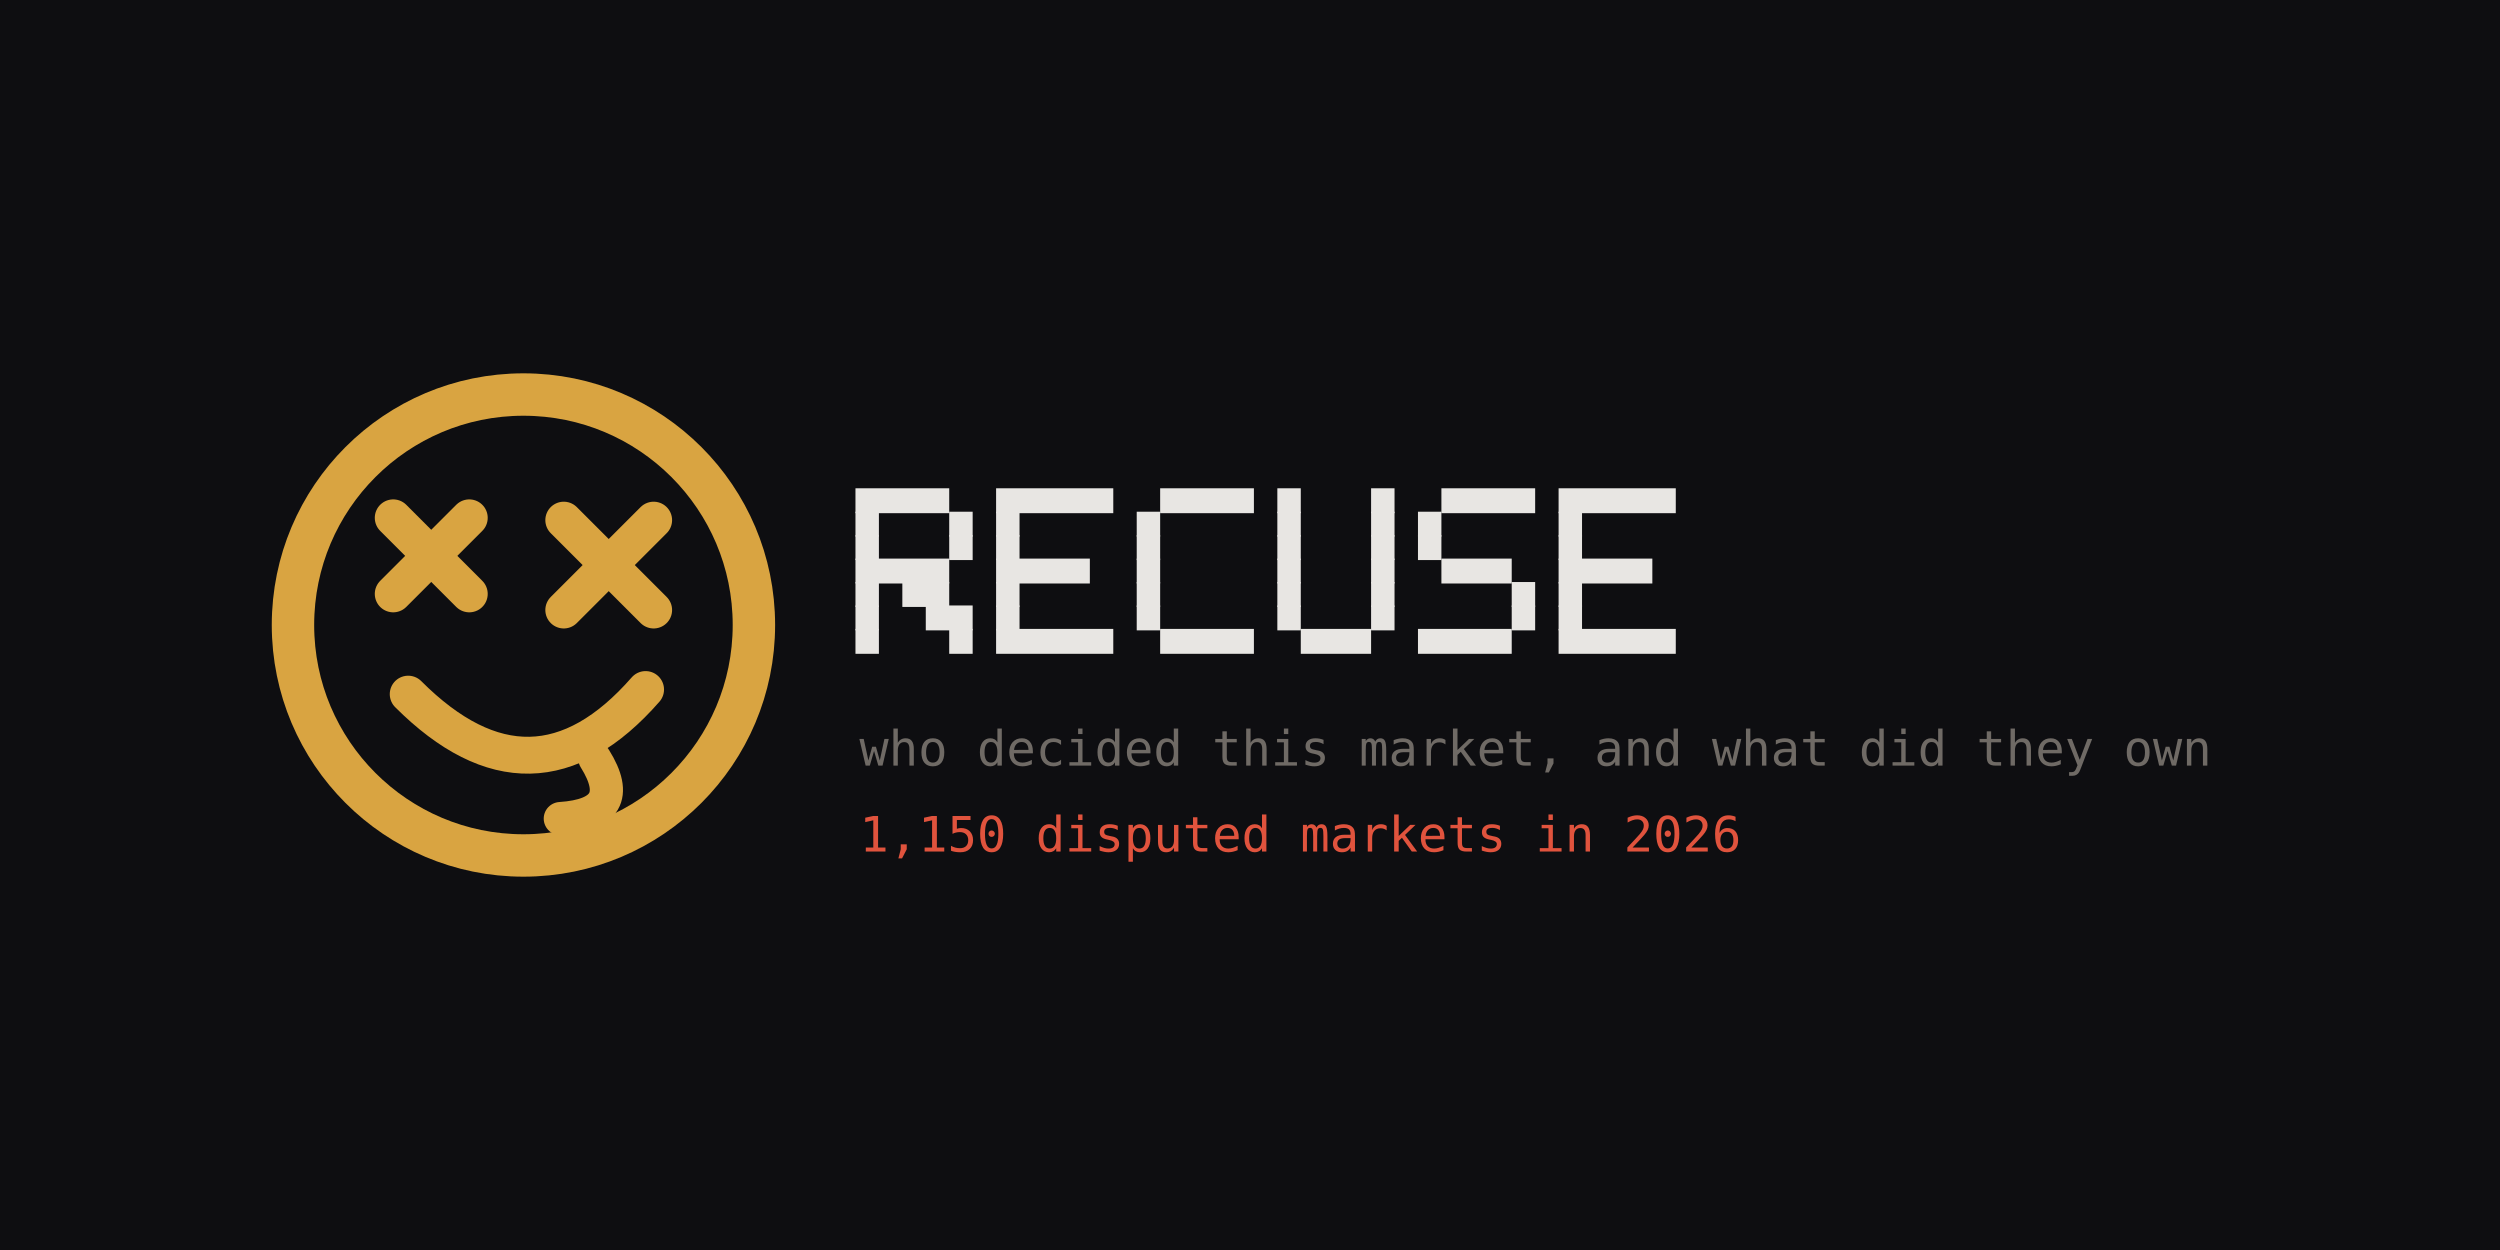
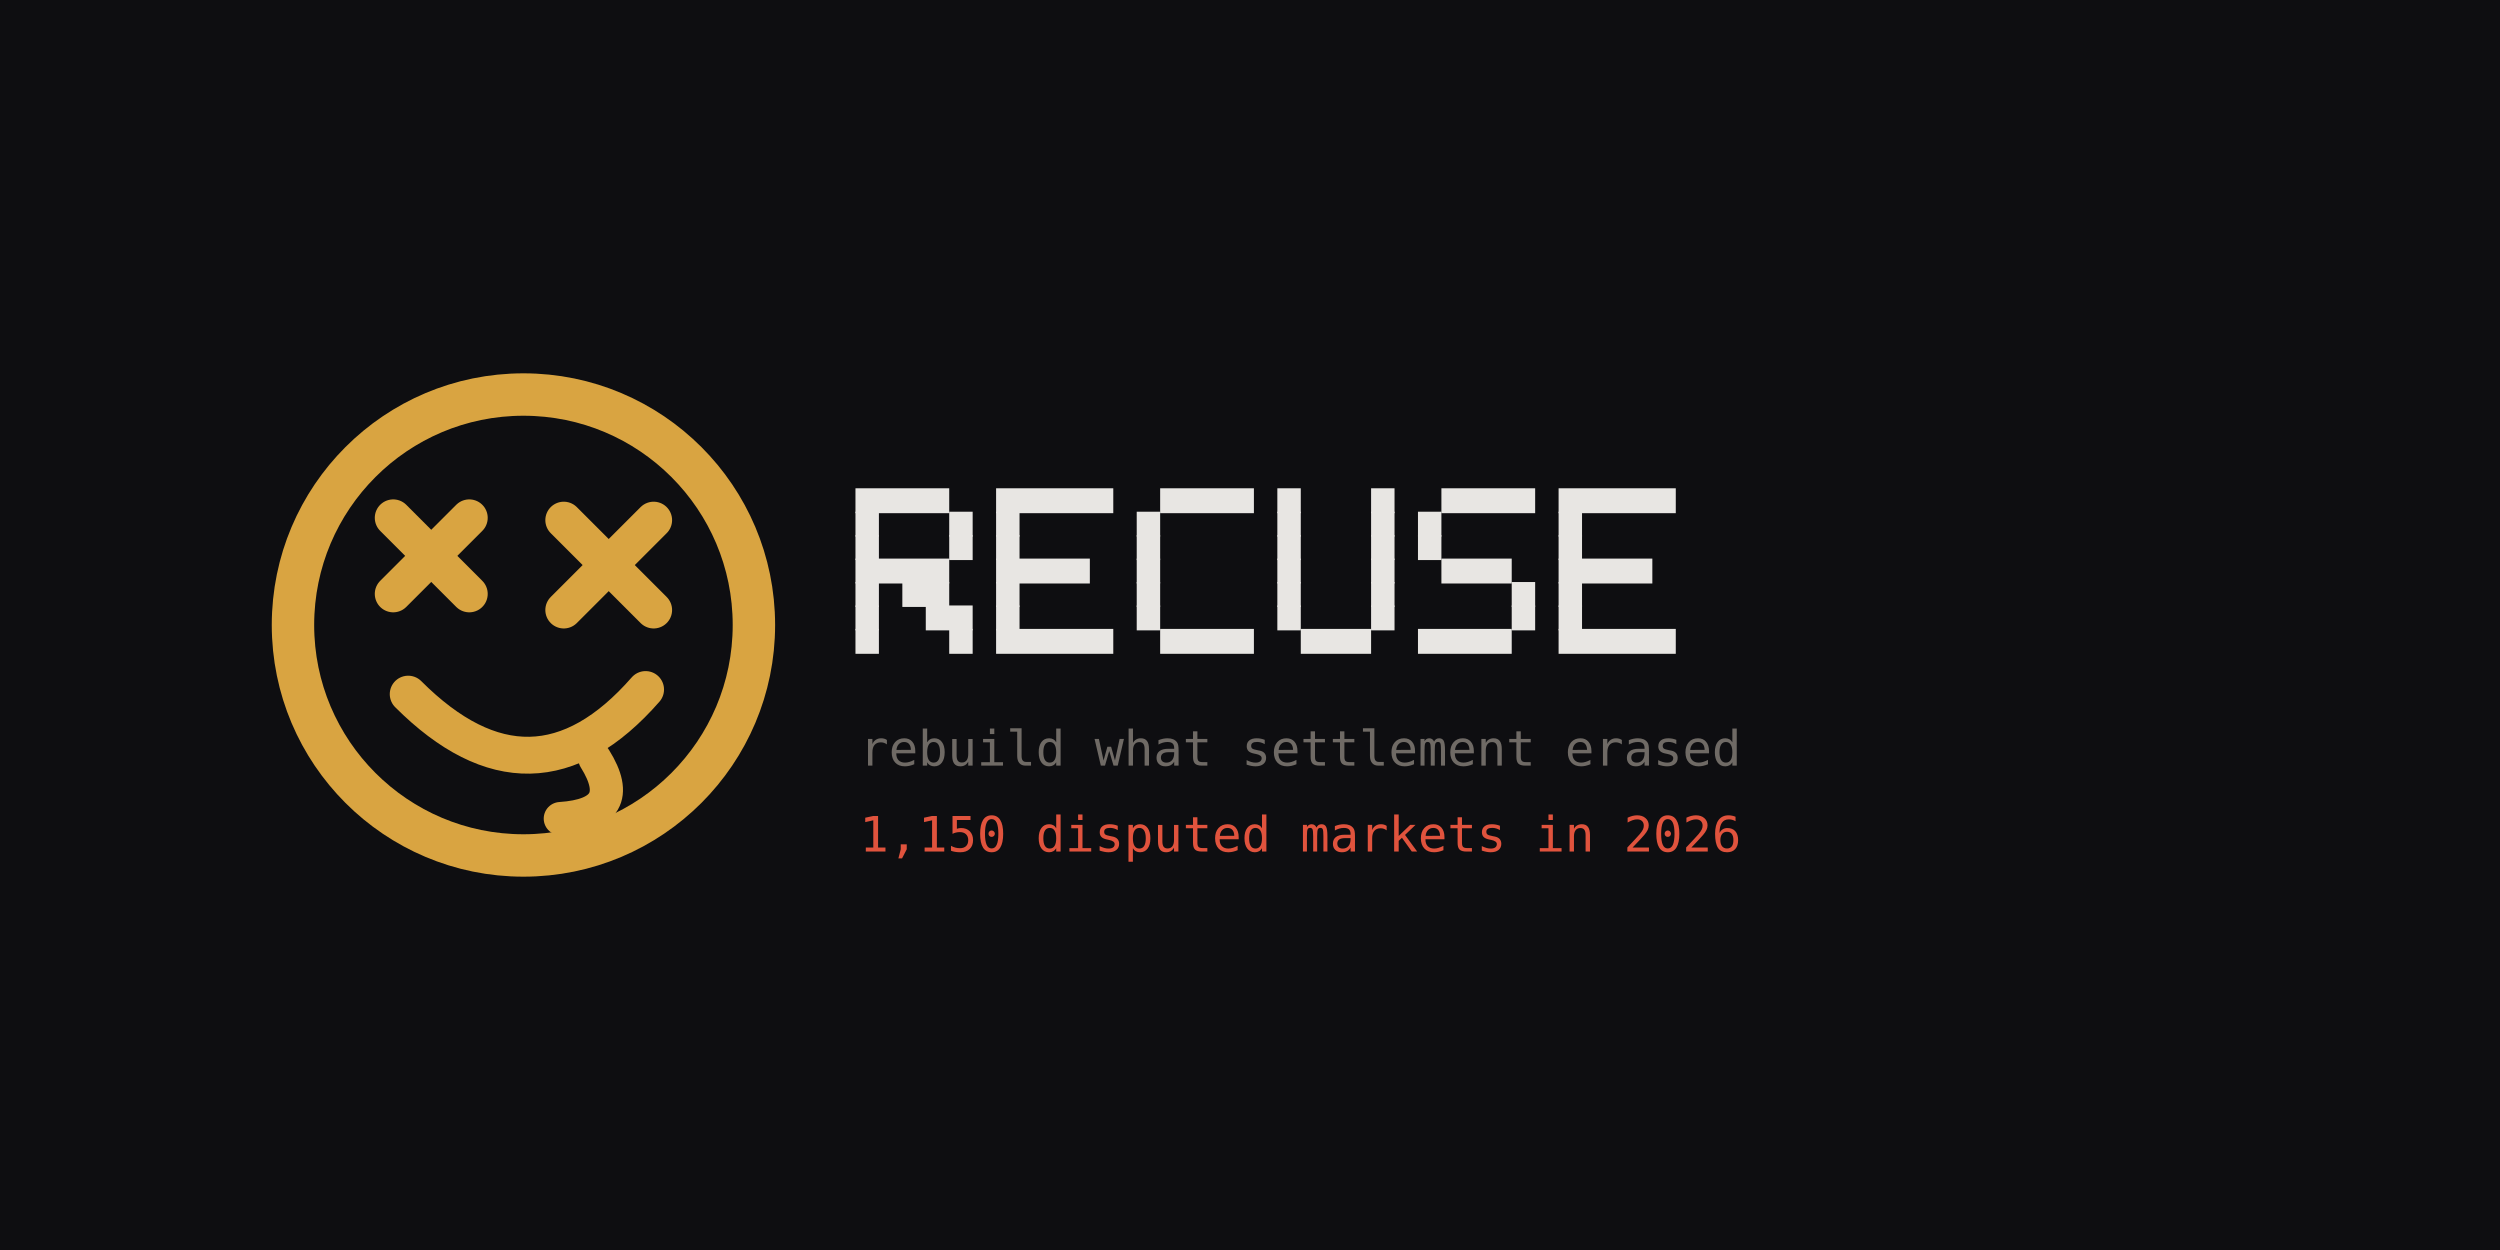
<svg xmlns="http://www.w3.org/2000/svg" viewBox="0 0 1280 640" width="1280" height="640" role="img" aria-label="recuse">
  <rect width="1280" height="640" fill="#0e0e11" />
  <g id="face-social" fill="none" stroke="#d9a441" stroke-width="18.88" stroke-linecap="round" stroke-linejoin="round">
    <circle cx="268" cy="320" r="118" stroke-width="21.712" />
    <path d="M201.33 265.13 L240.27 304.07" />
    <path d="M240.27 265.13 L201.33 304.07" />
    <path d="M288.65 266.31 L334.67 312.33" />
    <path d="M334.67 266.31 L288.65 312.33" />
    <path d="M209 355.4 Q272.72 419.12 330.54 353.04" />
    <path d="M304.58 388.44 q17.7 28.32 -17.7 30.68" stroke-width="16.992" />
  </g>
  <g fill="#e8e6e3">
    <rect x="438" y="250" width="48" height="12.75" />
    <rect x="438" y="262" width="12" height="12.75" />
    <rect x="486" y="262" width="12" height="12.75" />
    <rect x="438" y="274" width="12" height="12.75" />
    <rect x="486" y="274" width="12" height="12.75" />
    <rect x="438" y="286" width="48" height="12.75" />
    <rect x="438" y="298" width="12" height="12.75" />
    <rect x="462" y="298" width="24" height="12.75" />
    <rect x="438" y="310" width="12" height="12.75" />
    <rect x="474" y="310" width="24" height="12.75" />
    <rect x="438" y="322" width="12" height="12.75" />
    <rect x="486" y="322" width="12" height="12.75" />
    <rect x="510" y="250" width="60" height="12.75" />
    <rect x="510" y="262" width="12" height="12.75" />
    <rect x="510" y="274" width="12" height="12.75" />
    <rect x="510" y="286" width="48" height="12.75" />
    <rect x="510" y="298" width="12" height="12.75" />
    <rect x="510" y="310" width="12" height="12.75" />
    <rect x="510" y="322" width="60" height="12.75" />
    <rect x="594" y="250" width="48" height="12.75" />
    <rect x="582" y="262" width="12" height="12.75" />
    <rect x="582" y="274" width="12" height="12.75" />
    <rect x="582" y="286" width="12" height="12.75" />
    <rect x="582" y="298" width="12" height="12.75" />
    <rect x="582" y="310" width="12" height="12.75" />
    <rect x="594" y="322" width="48" height="12.75" />
    <rect x="654" y="250" width="12" height="12.75" />
    <rect x="702" y="250" width="12" height="12.75" />
    <rect x="654" y="262" width="12" height="12.75" />
    <rect x="702" y="262" width="12" height="12.75" />
    <rect x="654" y="274" width="12" height="12.75" />
    <rect x="702" y="274" width="12" height="12.75" />
    <rect x="654" y="286" width="12" height="12.75" />
    <rect x="702" y="286" width="12" height="12.75" />
    <rect x="654" y="298" width="12" height="12.75" />
    <rect x="702" y="298" width="12" height="12.75" />
    <rect x="654" y="310" width="12" height="12.75" />
    <rect x="702" y="310" width="12" height="12.75" />
    <rect x="666" y="322" width="36" height="12.75" />
    <rect x="738" y="250" width="48" height="12.75" />
    <rect x="726" y="262" width="12" height="12.75" />
    <rect x="726" y="274" width="12" height="12.75" />
    <rect x="738" y="286" width="36" height="12.75" />
    <rect x="774" y="298" width="12" height="12.75" />
    <rect x="774" y="310" width="12" height="12.75" />
    <rect x="726" y="322" width="48" height="12.75" />
    <rect x="798" y="250" width="60" height="12.75" />
    <rect x="798" y="262" width="12" height="12.75" />
    <rect x="798" y="274" width="12" height="12.75" />
    <rect x="798" y="286" width="48" height="12.75" />
    <rect x="798" y="298" width="12" height="12.75" />
    <rect x="798" y="310" width="12" height="12.75" />
    <rect x="798" y="322" width="60" height="12.75" />
  </g>
-   <text x="440" y="392" textLength="418" lengthAdjust="spacingAndGlyphs" font-family="ui-monospace, SFMono-Regular, Menlo, Consolas, monospace" font-size="25" fill="#6f6a65">who decided this market, and what did they own</text>
+   <text x="440" y="392" textLength="418" lengthAdjust="spacingAndGlyphs" font-family="ui-monospace, SFMono-Regular, Menlo, Consolas, monospace" font-size="25" fill="#6f6a65">rebuild what settlement erased</text>
  <text x="440" y="436" font-family="ui-monospace, SFMono-Regular, Menlo, Consolas, monospace" font-size="25" fill="#e0533d">1,150 disputed markets in 2026</text>
</svg>
